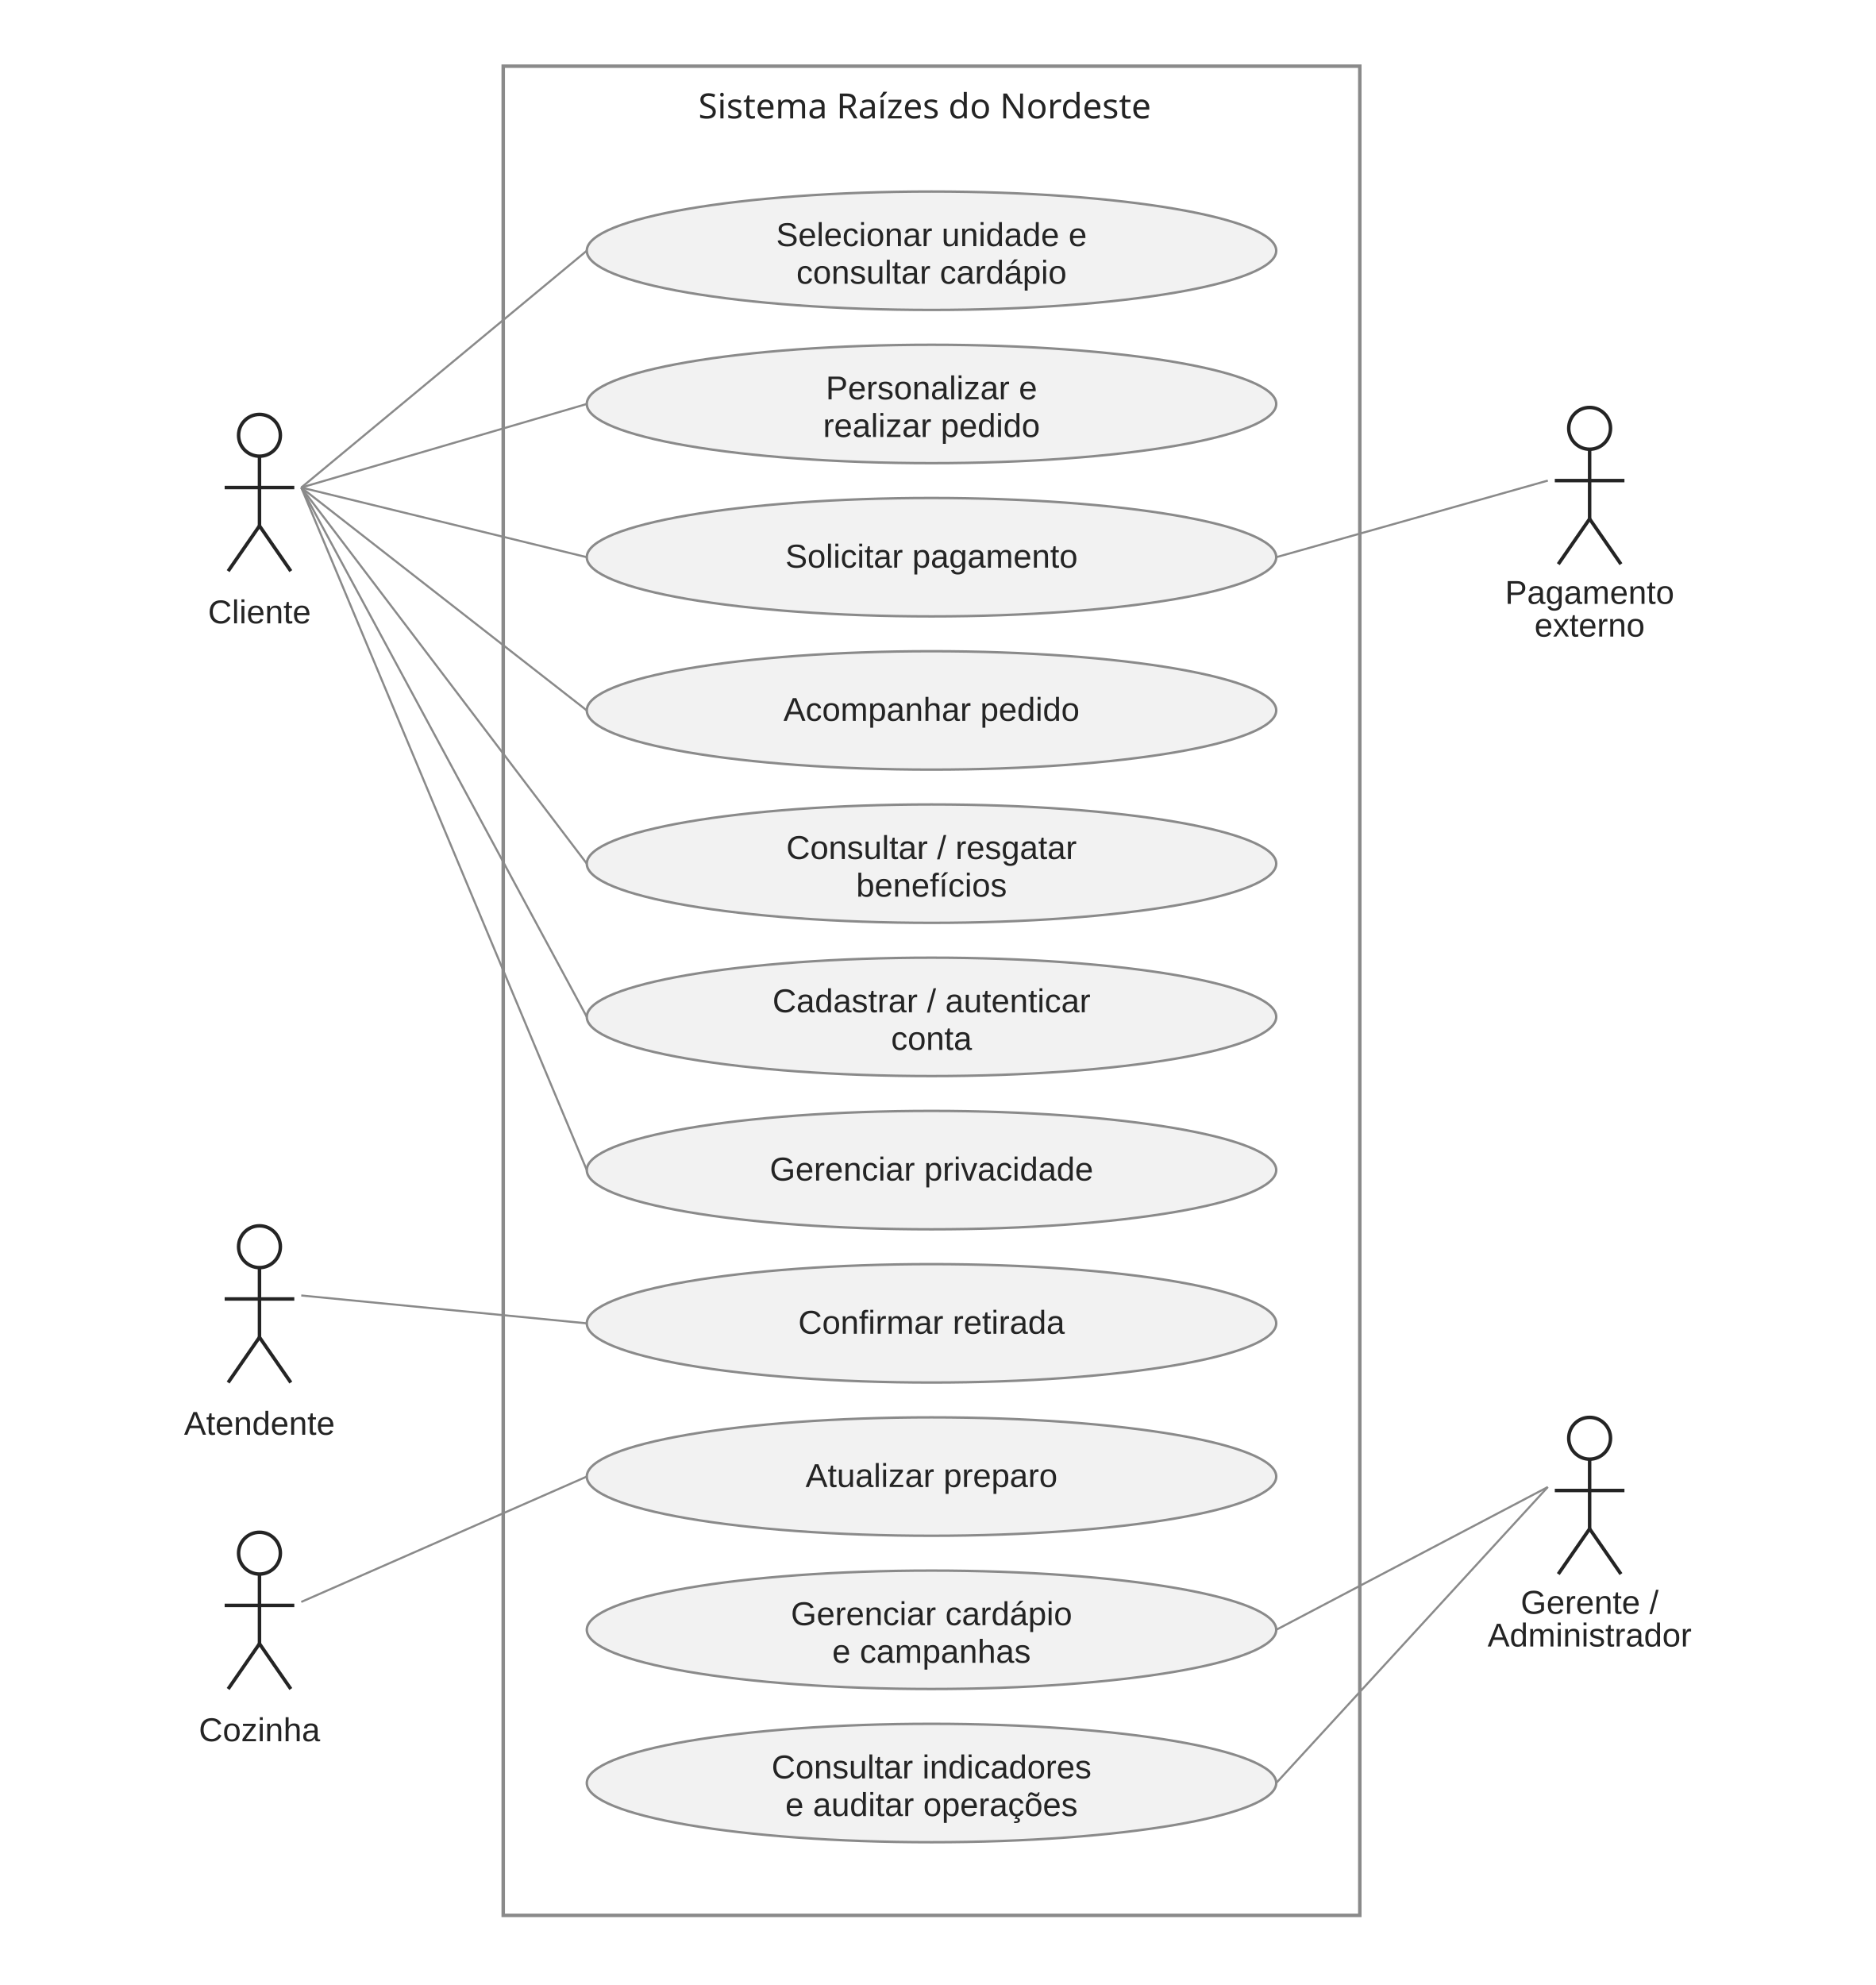
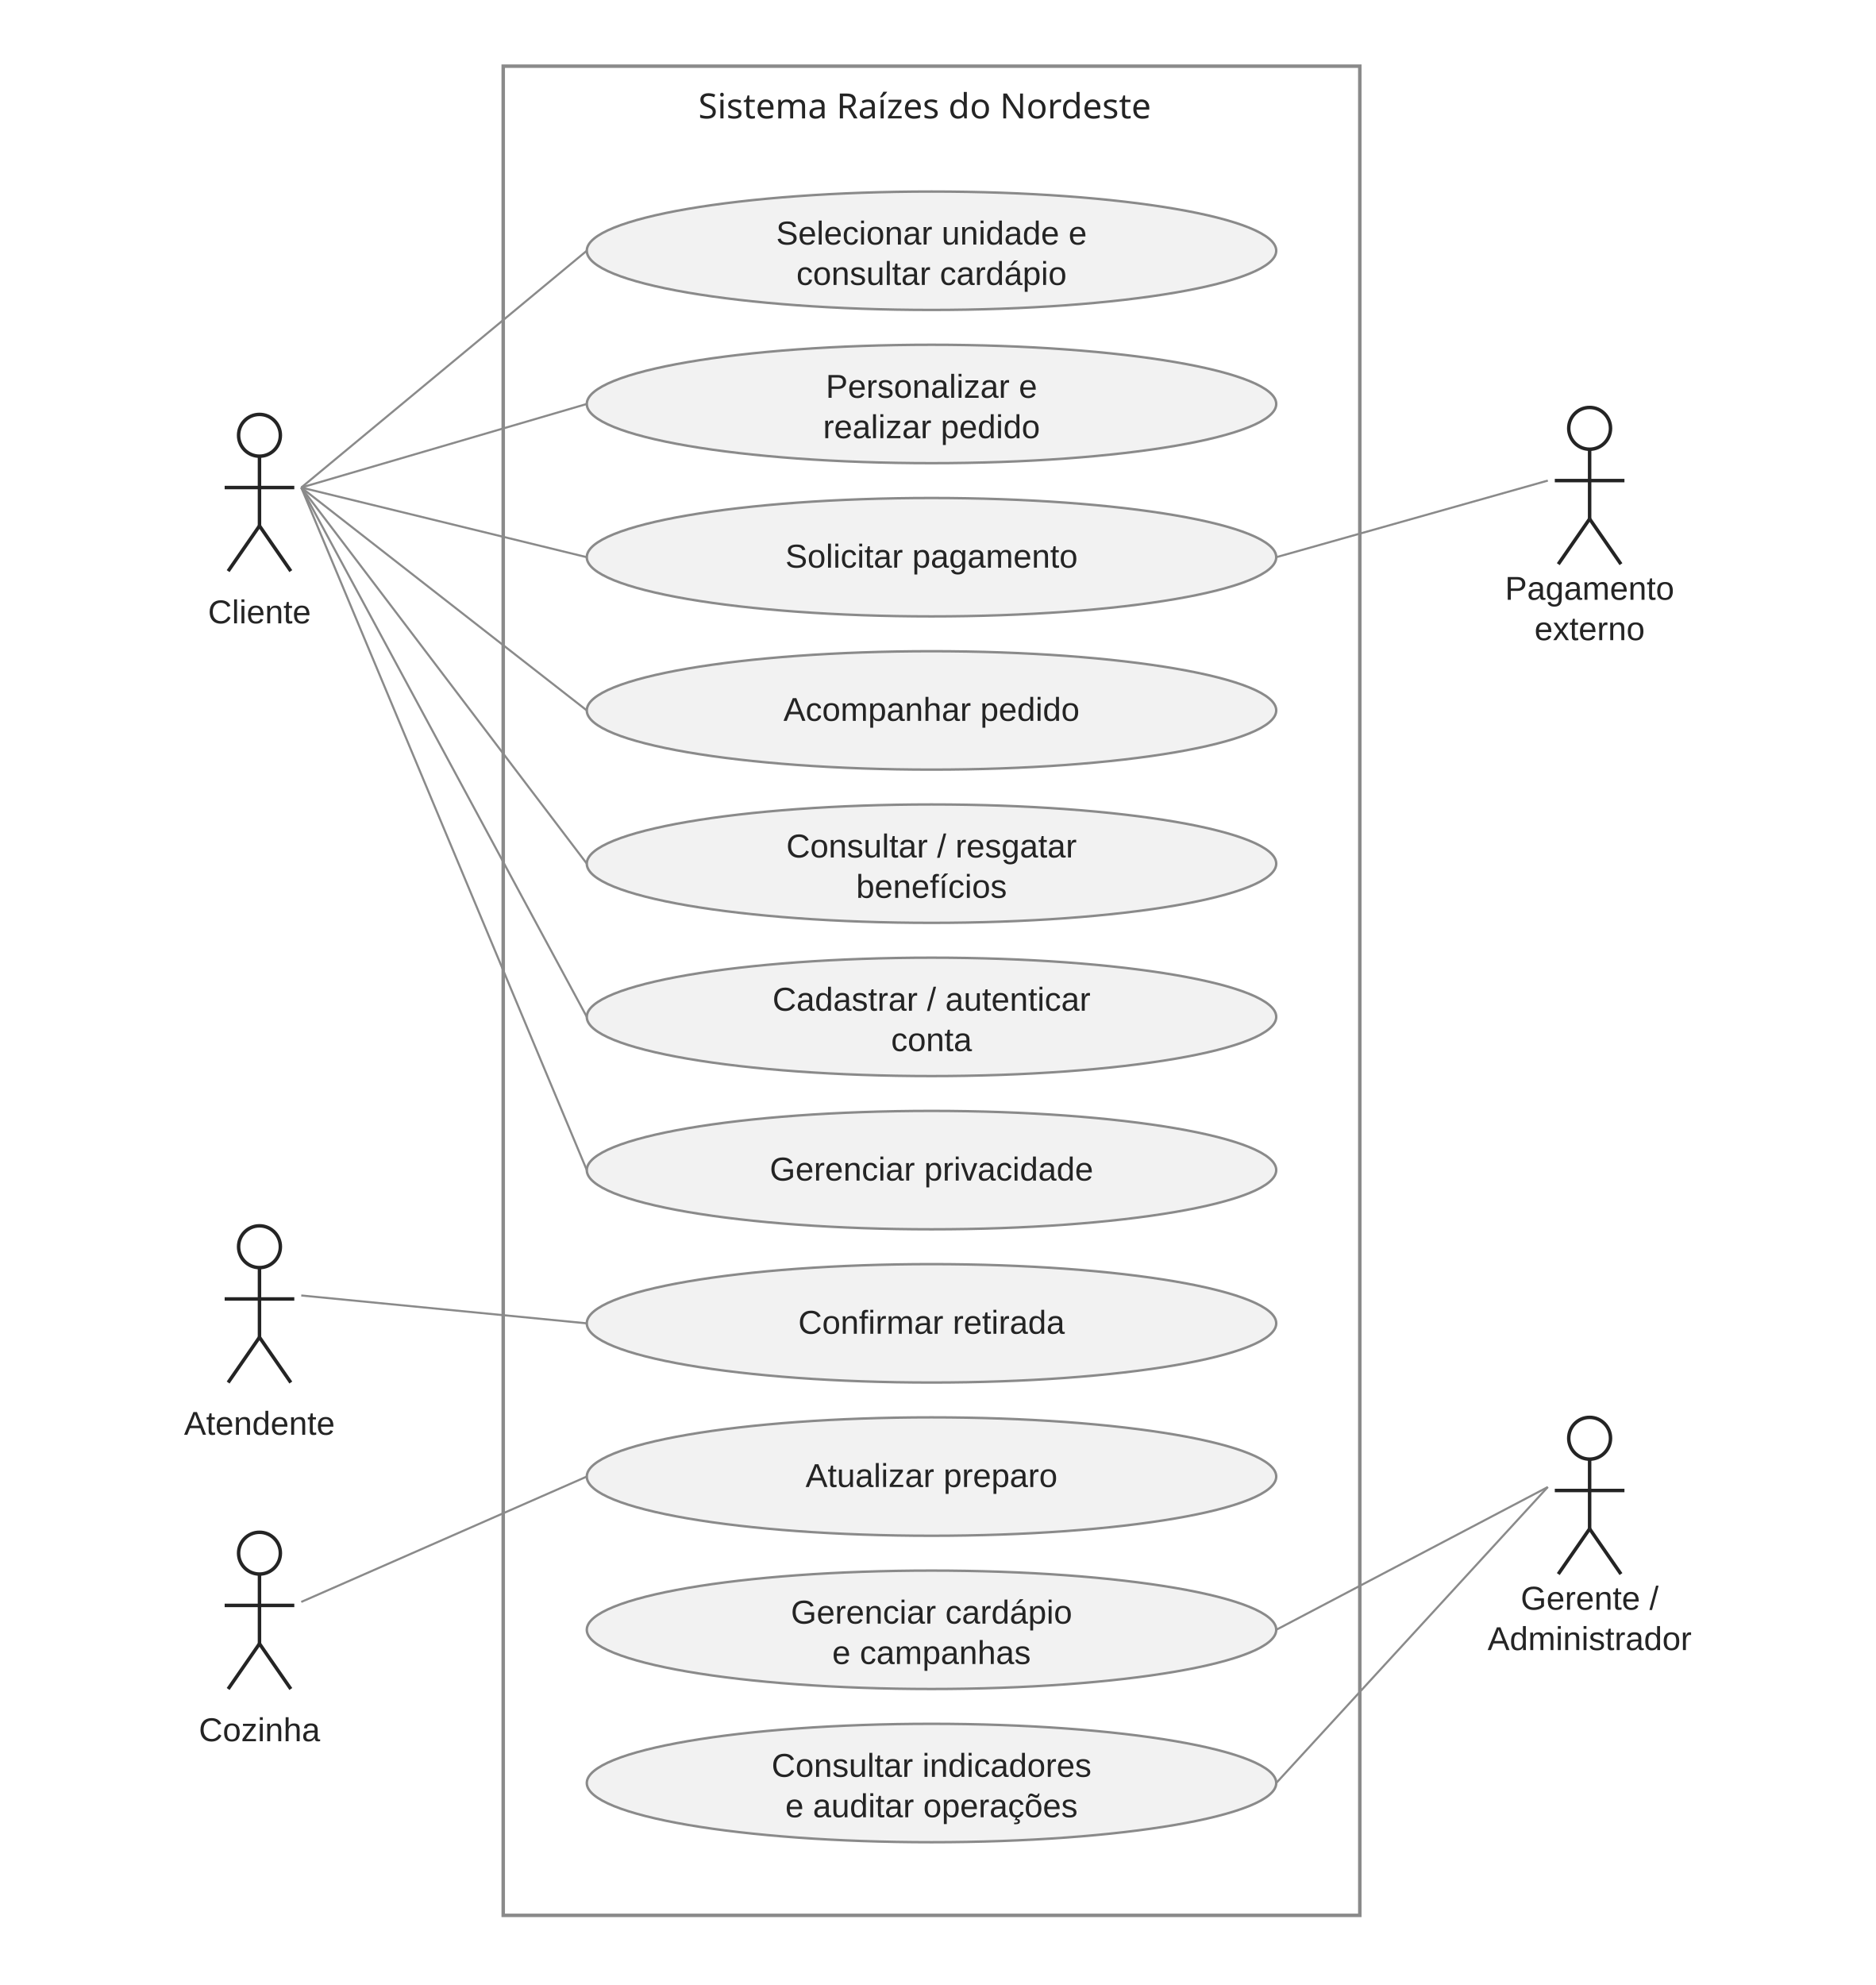
<svg xmlns="http://www.w3.org/2000/svg" width="453.543" height="480" preserveAspectRatio="xMinYMin meet" viewBox="0 0 453 480" version="1.0" fill-rule="evenodd">
  <clipPath id="clip">
    <rect x="0" y="0" width="453.543" height="480" />
  </clipPath>
  <g id="group" transform="scale(1,-1) translate(0,-480)" style="clip-path: url(#clip)">
    <g transform="">
      <g transform=" matrix(0.842105,0,0,0.842105,35.80605,0)">
        <rect x="102" y="20" width="246" height="531" style="stroke: rgb(54%,54%,54%); stroke-linecap: butt; stroke-width: 1; fill: none; fill-rule: evenodd;" />
        <text x="158.032" y="536.0" style="font-family: Arial-Bold; font-size: 10px;fill: rgb(14%,14%,14%); stroke:none;" transform="translate(0,1072) scale(1,-1)">Sistema Raízes do Nordeste</text>
        <ellipse cx="225.0" cy="498.0" rx="99.0" ry="17.0" style="stroke: rgb(54%,54%,54%); stroke-linecap: butt; stroke-width: 0.7; fill: rgb(95%,95%,95%); fill-rule: evenodd;" />
-         <text x="180.369" y="499.675" style="font-family: Arial; font-size: 9.5px;fill: rgb(14%,14%,14%); stroke:none;" transform="translate(0,999) scale(1,-1)">Selecionar unidade e</text>
-         <text x="186.186" y="489.475" style="font-family: Arial; font-size: 9.5px;fill: rgb(14%,14%,14%); stroke:none;" transform="translate(0,978) scale(1,-1)">consultar cardápio</text>
+         <text x="180.369" y="500.225" style="font-family: Arial; font-size: 9.5px;fill: rgb(14%,14%,14%); stroke:none;" transform="translate(0,1000) scale(1,-1)">Selecionar unidade e</text>
+         <text x="186.186" y="488.825" style="font-family: Arial; font-size: 9.5px;fill: rgb(14%,14%,14%); stroke:none;" transform="translate(0,977) scale(1,-1)">consultar cardápio</text>
        <ellipse cx="225.0" cy="454.0" rx="99.0" ry="17.0" style="stroke: rgb(54%,54%,54%); stroke-linecap: butt; stroke-width: 0.7; fill: rgb(95%,95%,95%); fill-rule: evenodd;" />
-         <text x="194.638" y="455.675" style="font-family: Arial; font-size: 9.5px;fill: rgb(14%,14%,14%); stroke:none;" transform="translate(0,911) scale(1,-1)">Personalizar e</text>
-         <text x="193.842" y="445.475" style="font-family: Arial; font-size: 9.5px;fill: rgb(14%,14%,14%); stroke:none;" transform="translate(0,890) scale(1,-1)">realizar pedido</text>
+         <text x="194.638" y="456.225" style="font-family: Arial; font-size: 9.5px;fill: rgb(14%,14%,14%); stroke:none;" transform="translate(0,912) scale(1,-1)">Personalizar e</text>
+         <text x="193.842" y="444.825" style="font-family: Arial; font-size: 9.5px;fill: rgb(14%,14%,14%); stroke:none;" transform="translate(0,889) scale(1,-1)">realizar pedido</text>
        <ellipse cx="225.0" cy="410.0" rx="99.0" ry="17.0" style="stroke: rgb(54%,54%,54%); stroke-linecap: butt; stroke-width: 0.7; fill: rgb(95%,95%,95%); fill-rule: evenodd;" />
        <text x="183.018" y="407.0" style="font-family: Arial; font-size: 9.5px;fill: rgb(14%,14%,14%); stroke:none;" transform="translate(0,814) scale(1,-1)">Solicitar pagamento</text>
        <ellipse cx="225.0" cy="366.0" rx="99.0" ry="17.0" style="stroke: rgb(54%,54%,54%); stroke-linecap: butt; stroke-width: 0.7; fill: rgb(95%,95%,95%); fill-rule: evenodd;" />
        <text x="182.484" y="363.0" style="font-family: Arial; font-size: 9.5px;fill: rgb(14%,14%,14%); stroke:none;" transform="translate(0,726) scale(1,-1)">Acompanhar pedido</text>
        <ellipse cx="225.0" cy="322.0" rx="99.0" ry="17.0" style="stroke: rgb(54%,54%,54%); stroke-linecap: butt; stroke-width: 0.7; fill: rgb(95%,95%,95%); fill-rule: evenodd;" />
-         <text x="183.287" y="323.675" style="font-family: Arial; font-size: 9.5px;fill: rgb(14%,14%,14%); stroke:none;" transform="translate(0,647) scale(1,-1)">Consultar / resgatar</text>
-         <text x="203.347" y="313.475" style="font-family: Arial; font-size: 9.5px;fill: rgb(14%,14%,14%); stroke:none;" transform="translate(0,626) scale(1,-1)">benefícios</text>
+         <text x="183.287" y="324.225" style="font-family: Arial; font-size: 9.5px;fill: rgb(14%,14%,14%); stroke:none;" transform="translate(0,648) scale(1,-1)">Consultar / resgatar</text>
+         <text x="203.347" y="312.825" style="font-family: Arial; font-size: 9.5px;fill: rgb(14%,14%,14%); stroke:none;" transform="translate(0,625) scale(1,-1)">benefícios</text>
        <ellipse cx="225.0" cy="278.0" rx="99.0" ry="17.0" style="stroke: rgb(54%,54%,54%); stroke-linecap: butt; stroke-width: 0.7; fill: rgb(95%,95%,95%); fill-rule: evenodd;" />
-         <text x="179.325" y="279.675" style="font-family: Arial; font-size: 9.5px;fill: rgb(14%,14%,14%); stroke:none;" transform="translate(0,559) scale(1,-1)">Cadastrar / autenticar</text>
-         <text x="213.38" y="269.475" style="font-family: Arial; font-size: 9.5px;fill: rgb(14%,14%,14%); stroke:none;" transform="translate(0,538) scale(1,-1)">conta</text>
+         <text x="179.325" y="280.225" style="font-family: Arial; font-size: 9.5px;fill: rgb(14%,14%,14%); stroke:none;" transform="translate(0,560) scale(1,-1)">Cadastrar / autenticar</text>
+         <text x="213.38" y="268.825" style="font-family: Arial; font-size: 9.5px;fill: rgb(14%,14%,14%); stroke:none;" transform="translate(0,537) scale(1,-1)">conta</text>
        <ellipse cx="225.0" cy="234.0" rx="99.0" ry="17.0" style="stroke: rgb(54%,54%,54%); stroke-linecap: butt; stroke-width: 0.7; fill: rgb(95%,95%,95%); fill-rule: evenodd;" />
        <text x="178.532" y="231.0" style="font-family: Arial; font-size: 9.5px;fill: rgb(14%,14%,14%); stroke:none;" transform="translate(0,462) scale(1,-1)">Gerenciar privacidade</text>
        <ellipse cx="225.0" cy="190.0" rx="99.0" ry="17.0" style="stroke: rgb(54%,54%,54%); stroke-linecap: butt; stroke-width: 0.7; fill: rgb(95%,95%,95%); fill-rule: evenodd;" />
        <text x="186.724" y="187.0" style="font-family: Arial; font-size: 9.5px;fill: rgb(14%,14%,14%); stroke:none;" transform="translate(0,374) scale(1,-1)">Confirmar retirada</text>
        <ellipse cx="225.0" cy="146.0" rx="99.0" ry="17.0" style="stroke: rgb(54%,54%,54%); stroke-linecap: butt; stroke-width: 0.7; fill: rgb(95%,95%,95%); fill-rule: evenodd;" />
        <text x="188.828" y="143.0" style="font-family: Arial; font-size: 9.5px;fill: rgb(14%,14%,14%); stroke:none;" transform="translate(0,286) scale(1,-1)">Atualizar preparo</text>
        <ellipse cx="225.0" cy="102.0" rx="99.0" ry="17.0" style="stroke: rgb(54%,54%,54%); stroke-linecap: butt; stroke-width: 0.7; fill: rgb(95%,95%,95%); fill-rule: evenodd;" />
-         <text x="184.604" y="103.675" style="font-family: Arial; font-size: 9.5px;fill: rgb(14%,14%,14%); stroke:none;" transform="translate(0,207) scale(1,-1)">Gerenciar cardápio</text>
-         <text x="196.481" y="93.475" style="font-family: Arial; font-size: 9.5px;fill: rgb(14%,14%,14%); stroke:none;" transform="translate(0,186) scale(1,-1)">e campanhas</text>
+         <text x="184.604" y="104.225" style="font-family: Arial; font-size: 9.5px;fill: rgb(14%,14%,14%); stroke:none;" transform="translate(0,208) scale(1,-1)">Gerenciar cardápio</text>
+         <text x="196.481" y="92.825" style="font-family: Arial; font-size: 9.5px;fill: rgb(14%,14%,14%); stroke:none;" transform="translate(0,185) scale(1,-1)">e campanhas</text>
        <ellipse cx="225.0" cy="58.0" rx="99.0" ry="17.0" style="stroke: rgb(54%,54%,54%); stroke-linecap: butt; stroke-width: 0.7; fill: rgb(95%,95%,95%); fill-rule: evenodd;" />
-         <text x="179.059" y="59.675" style="font-family: Arial; font-size: 9.5px;fill: rgb(14%,14%,14%); stroke:none;" transform="translate(0,119) scale(1,-1)">Consultar indicadores</text>
-         <text x="183.013" y="49.475" style="font-family: Arial; font-size: 9.5px;fill: rgb(14%,14%,14%); stroke:none;" transform="translate(0,98) scale(1,-1)">e auditar operações</text>
+         <text x="179.059" y="60.225" style="font-family: Arial; font-size: 9.5px;fill: rgb(14%,14%,14%); stroke:none;" transform="translate(0,120) scale(1,-1)">Consultar indicadores</text>
+         <text x="183.013" y="48.825" style="font-family: Arial; font-size: 9.5px;fill: rgb(14%,14%,14%); stroke:none;" transform="translate(0,97) scale(1,-1)">e auditar operações</text>
        <circle cx="32" cy="445" r="6" style="stroke: rgb(14%,14%,14%); stroke-linecap: butt; stroke-width: 1; fill: none; fill-rule: evenodd;" />
        <path d="M 32,439 L 32,419 Z" style="stroke: rgb(14%,14%,14%); stroke-linecap: butt; stroke-width: 1;" />
        <path d="M 22,430 L 42,430 Z" style="stroke: rgb(14%,14%,14%); stroke-linecap: butt; stroke-width: 1;" />
        <path d="M 32,419 L 23,406 Z" style="stroke: rgb(14%,14%,14%); stroke-linecap: butt; stroke-width: 1;" />
        <path d="M 32,419 L 41,406 Z" style="stroke: rgb(14%,14%,14%); stroke-linecap: butt; stroke-width: 1;" />
        <text x="17.214" y="391.0" style="font-family: Arial; font-size: 9.5px;fill: rgb(14%,14%,14%); stroke:none;" transform="translate(0,782) scale(1,-1)">Cliente</text>
        <path d="M 44,430 L 126,498 Z" style="stroke: rgb(54%,54%,54%); stroke-linecap: butt; stroke-width: 0.6;" />
        <path d="M 44,430 L 126,454 Z" style="stroke: rgb(54%,54%,54%); stroke-linecap: butt; stroke-width: 0.6;" />
        <path d="M 44,430 L 126,410 Z" style="stroke: rgb(54%,54%,54%); stroke-linecap: butt; stroke-width: 0.6;" />
        <path d="M 44,430 L 126,366 Z" style="stroke: rgb(54%,54%,54%); stroke-linecap: butt; stroke-width: 0.6;" />
        <path d="M 44,430 L 126,322 Z" style="stroke: rgb(54%,54%,54%); stroke-linecap: butt; stroke-width: 0.6;" />
        <path d="M 44,430 L 126,278 Z" style="stroke: rgb(54%,54%,54%); stroke-linecap: butt; stroke-width: 0.6;" />
        <path d="M 44,430 L 126,234 Z" style="stroke: rgb(54%,54%,54%); stroke-linecap: butt; stroke-width: 0.6;" />
        <circle cx="32" cy="212" r="6" style="stroke: rgb(14%,14%,14%); stroke-linecap: butt; stroke-width: 1; fill: none; fill-rule: evenodd;" />
        <path d="M 32,206 L 32,186 Z" style="stroke: rgb(14%,14%,14%); stroke-linecap: butt; stroke-width: 1;" />
        <path d="M 22,197 L 42,197 Z" style="stroke: rgb(14%,14%,14%); stroke-linecap: butt; stroke-width: 1;" />
        <path d="M 32,186 L 23,173 Z" style="stroke: rgb(14%,14%,14%); stroke-linecap: butt; stroke-width: 1;" />
        <path d="M 32,186 L 41,173 Z" style="stroke: rgb(14%,14%,14%); stroke-linecap: butt; stroke-width: 1;" />
        <text x="10.342" y="158.0" style="font-family: Arial; font-size: 9.5px;fill: rgb(14%,14%,14%); stroke:none;" transform="translate(0,316) scale(1,-1)">Atendente</text>
        <path d="M 44,198 L 126,190 Z" style="stroke: rgb(54%,54%,54%); stroke-linecap: butt; stroke-width: 0.6;" />
        <circle cx="32" cy="124" r="6" style="stroke: rgb(14%,14%,14%); stroke-linecap: butt; stroke-width: 1; fill: none; fill-rule: evenodd;" />
        <path d="M 32,118 L 32,98 Z" style="stroke: rgb(14%,14%,14%); stroke-linecap: butt; stroke-width: 1;" />
        <path d="M 22,109 L 42,109 Z" style="stroke: rgb(14%,14%,14%); stroke-linecap: butt; stroke-width: 1;" />
        <path d="M 32,98 L 23,85 Z" style="stroke: rgb(14%,14%,14%); stroke-linecap: butt; stroke-width: 1;" />
        <path d="M 32,98 L 41,85 Z" style="stroke: rgb(14%,14%,14%); stroke-linecap: butt; stroke-width: 1;" />
        <text x="14.573" y="70.0" style="font-family: Arial; font-size: 9.5px;fill: rgb(14%,14%,14%); stroke:none;" transform="translate(0,140) scale(1,-1)">Cozinha</text>
        <path d="M 44,110 L 126,146 Z" style="stroke: rgb(54%,54%,54%); stroke-linecap: butt; stroke-width: 0.6;" />
        <circle cx="414" cy="447" r="6" style="stroke: rgb(14%,14%,14%); stroke-linecap: butt; stroke-width: 1; fill: none; fill-rule: evenodd;" />
        <path d="M 414,441 L 414,421 Z" style="stroke: rgb(14%,14%,14%); stroke-linecap: butt; stroke-width: 1;" />
        <path d="M 404,432 L 424,432 Z" style="stroke: rgb(14%,14%,14%); stroke-linecap: butt; stroke-width: 1;" />
        <path d="M 414,421 L 405,408 Z" style="stroke: rgb(14%,14%,14%); stroke-linecap: butt; stroke-width: 1;" />
        <path d="M 414,421 L 423,408 Z" style="stroke: rgb(14%,14%,14%); stroke-linecap: butt; stroke-width: 1;" />
-         <text x="389.705" y="397.4" style="font-family: Arial; font-size: 9.5px;fill: rgb(14%,14%,14%); stroke:none;" transform="translate(0,794) scale(1,-1)">Pagamento</text>
-         <text x="398.157" y="387.8" style="font-family: Arial; font-size: 9.5px;fill: rgb(14%,14%,14%); stroke:none;" transform="translate(0,775) scale(1,-1)">externo</text>
+         <text x="389.705" y="398.225" style="font-family: Arial; font-size: 9.5px;fill: rgb(14%,14%,14%); stroke:none;" transform="translate(0,796) scale(1,-1)">Pagamento</text>
+         <text x="398.157" y="386.825" style="font-family: Arial; font-size: 9.5px;fill: rgb(14%,14%,14%); stroke:none;" transform="translate(0,773) scale(1,-1)">externo</text>
        <path d="M 402,432 L 324,410 Z" style="stroke: rgb(54%,54%,54%); stroke-linecap: butt; stroke-width: 0.6;" />
        <circle cx="414" cy="157" r="6" style="stroke: rgb(14%,14%,14%); stroke-linecap: butt; stroke-width: 1; fill: none; fill-rule: evenodd;" />
        <path d="M 414,151 L 414,131 Z" style="stroke: rgb(14%,14%,14%); stroke-linecap: butt; stroke-width: 1;" />
        <path d="M 404,142 L 424,142 Z" style="stroke: rgb(14%,14%,14%); stroke-linecap: butt; stroke-width: 1;" />
        <path d="M 414,131 L 405,118 Z" style="stroke: rgb(14%,14%,14%); stroke-linecap: butt; stroke-width: 1;" />
        <path d="M 414,131 L 423,118 Z" style="stroke: rgb(14%,14%,14%); stroke-linecap: butt; stroke-width: 1;" />
-         <text x="394.198" y="107.4" style="font-family: Arial; font-size: 9.5px;fill: rgb(14%,14%,14%); stroke:none;" transform="translate(0,214) scale(1,-1)">Gerente /</text>
-         <text x="384.698" y="97.8" style="font-family: Arial; font-size: 9.5px;fill: rgb(14%,14%,14%); stroke:none;" transform="translate(0,195) scale(1,-1)">Administrador</text>
+         <text x="394.198" y="108.225" style="font-family: Arial; font-size: 9.5px;fill: rgb(14%,14%,14%); stroke:none;" transform="translate(0,216) scale(1,-1)">Gerente /</text>
+         <text x="384.698" y="96.825" style="font-family: Arial; font-size: 9.5px;fill: rgb(14%,14%,14%); stroke:none;" transform="translate(0,193) scale(1,-1)">Administrador</text>
        <path d="M 402,143 L 324,102 Z" style="stroke: rgb(54%,54%,54%); stroke-linecap: butt; stroke-width: 0.6;" />
        <path d="M 402,143 L 324,58 Z" style="stroke: rgb(54%,54%,54%); stroke-linecap: butt; stroke-width: 0.6;" />
      </g>
    </g>
  </g>
</svg>
